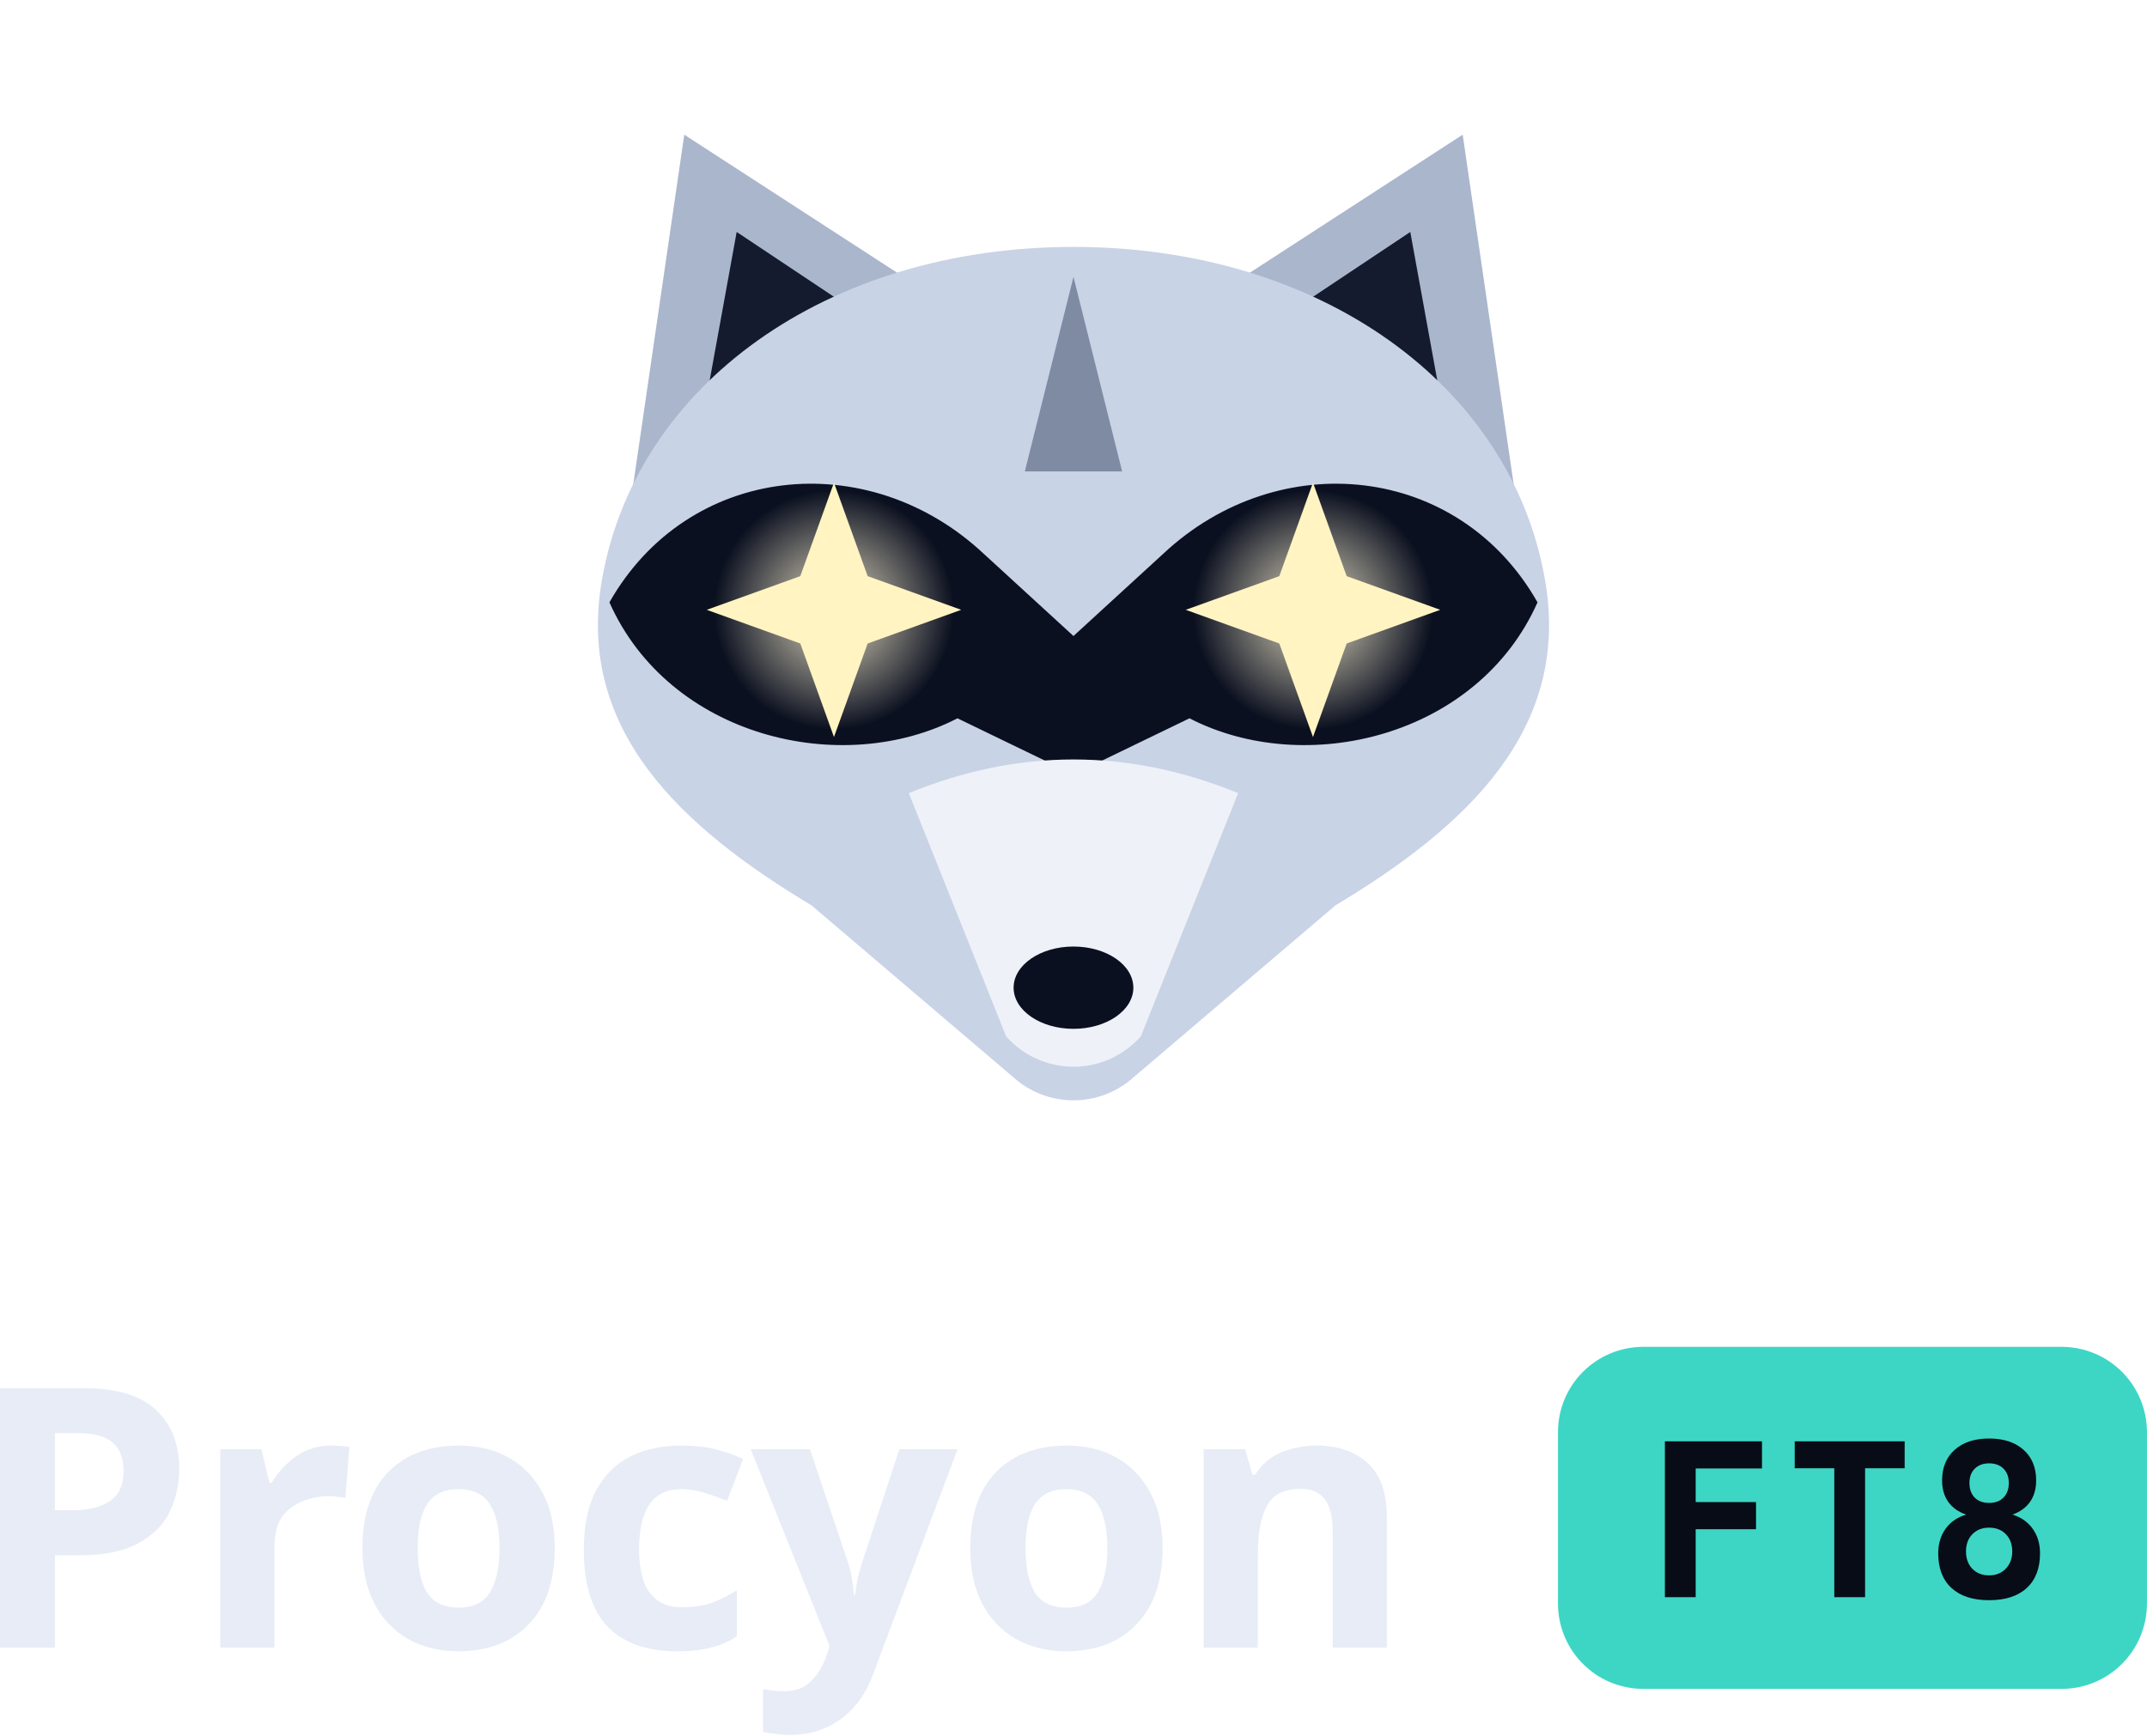
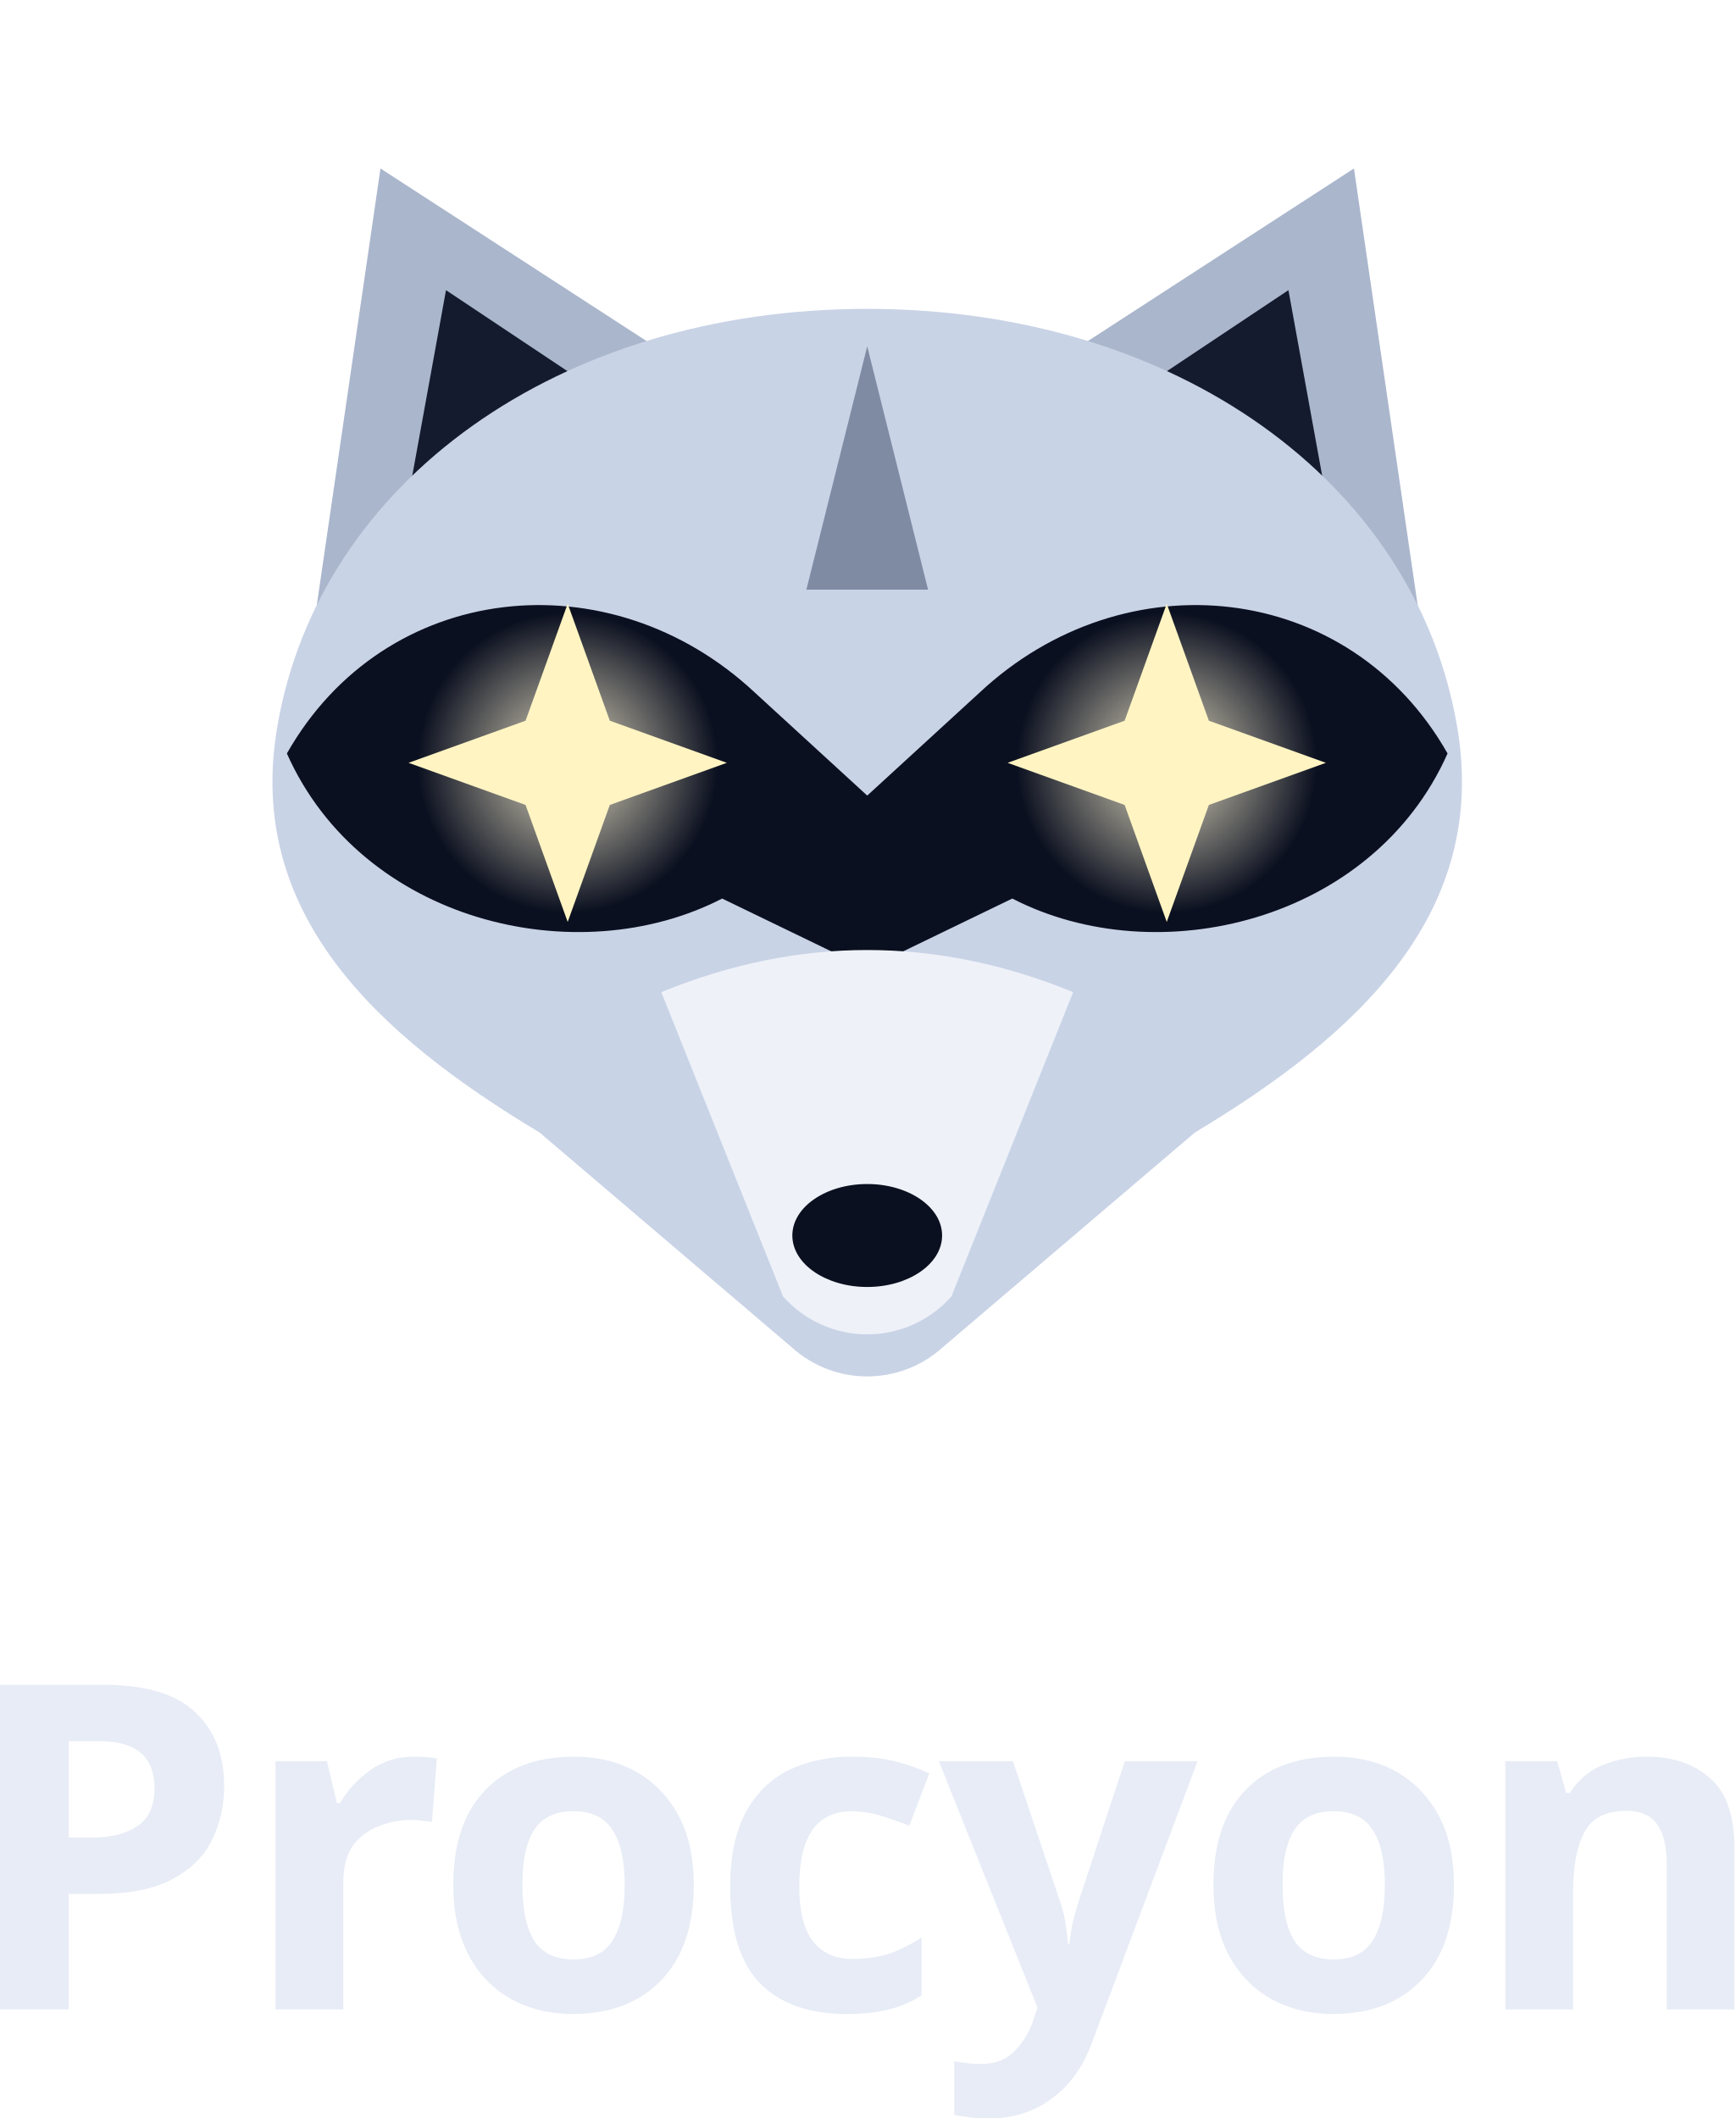
- <svg xmlns="http://www.w3.org/2000/svg" viewBox="0 0 1004 812" version="1.1" id="svg47">
-   <defs id="defs51" />
-   <g transform="matrix(17.5,0,0,17.5,221.99,0)" id="g37">
+ <svg xmlns="http://www.w3.org/2000/svg" viewBox="0 0 649 792" version="1.1" id="svg43">
+   <defs id="defs47" />
+   <g transform="matrix(17.5,0,0,17.5,44.27,0)" id="g37">
    <defs id="defs9">
      <radialGradient id="glow" cx="0.5" cy="0.5" r="0.5">
        <stop offset="0" stop-color="#fff6d6" stop-opacity=".9" id="stop4" />
        <stop offset="1" stop-color="#fff6d6" stop-opacity="0" id="stop6" />
      </radialGradient>
    </defs>
    <path d="M 4.2,13.2 5.6,3.6 13,8.4 Z" fill="#aab6cc" id="path11" />
    <path d="M 27.8,13.2 26.4,3.6 19,8.4 Z" fill="#aab6cc" id="path13" />
    <path d="M 6.2,10.6 7,6.2 10.6,8.6 Z" fill="#141b2e" id="path15" />
    <path d="M 25.8,10.6 25,6.2 21.4,8.6 Z" fill="#141b2e" id="path17" />
    <path d="m 16,6.6 c 6.6,0 11.7,3.7 12.6,8.9 0.7,4 -2.1,6.6 -5.6,8.7 l -5.4,4.6 a 2.4,2.4 0 0 1 -3.2,0 L 9,24.2 C 5.5,22.1 2.7,19.5 3.4,15.5 4.3,10.3 9.4,6.6 16,6.6 Z" fill="#c9d3e6" id="path19" />
    <path d="m 16,7.4 -1.3,5.2 h 2.6 z" fill="#7f8ba3" id="path21" />
    <path d="m 3.6,16.1 c 2.1,-3.7 6.9,-4.2 10,-1.3 L 16,17 18.4,14.8 c 3.1,-2.9 7.9,-2.4 10,1.3 -1.6,3.6 -6.2,4.7 -9.3,3.1 L 16,20.7 12.9,19.2 C 9.8,20.8 5.2,19.7 3.6,16.1 Z" fill="#0b1020" id="path23" />
    <path d="m 11.6,21.2 q 4.4,-1.8 8.8,0 l -2.6,6.5 a 2.4,2.4 0 0 1 -3.6,0 z" fill="#eef2f8" id="path25" />
    <path id="ellipse27" style="fill:#0b1020" d="M 17.6,26.4 A 1.6,1.1 0 0 1 16,27.5 1.6,1.1 0 0 1 14.4,26.4 1.6,1.1 0 0 1 16,25.3 1.6,1.1 0 0 1 17.6,26.4 Z" />
    <path id="circle29" style="fill:url(#glow)" d="m 12.8,16.3 a 3.2,3.2 0 0 1 -3.2,3.2 3.2,3.2 0 0 1 -3.2,-3.2 3.2,3.2 0 0 1 3.2,-3.2 3.2,3.2 0 0 1 3.2,3.2 z" />
    <path id="circle31" style="fill:url(#glow)" d="m 25.6,16.3 a 3.2,3.2 0 0 1 -3.2,3.2 3.2,3.2 0 0 1 -3.2,-3.2 3.2,3.2 0 0 1 3.2,-3.2 3.2,3.2 0 0 1 3.2,3.2 z" />
    <path d="m 9.6,12.9 0.9,2.5 2.5,0.9 -2.5,0.9 -0.9,2.5 -0.9,-2.5 -2.5,-0.9 2.5,-0.9 z" fill="#fff4c2" id="path33" />
    <path d="m 22.4,12.9 0.9,2.5 2.5,0.9 -2.5,0.9 -0.9,2.5 -0.9,-2.5 -2.5,-0.9 2.5,-0.9 z" fill="#fff4c2" id="path35" />
  </g>
-   <g transform="translate(0,580)" id="g45">
+   <g transform="translate(0,560.7)" id="g41">
    <g aria-label="Procyon" id="text39" style="font-weight:700;font-size:170px;font-family:'Noto Sans';letter-spacing:-1.7;fill:#e7ecf6">
-       <path d="m 38.76,69.32 q 23.46,0 34.17,10.2 10.88,10.03 10.88,27.71 0,10.54 -4.42,19.89 -4.42,9.18 -14.79,14.79 -10.2,5.61 -27.88,5.61 H 25.67 V 190.7 H -1.9073486e-7 V 69.32 Z m -1.36,21.08 H 25.67 V 126.44 h 8.5 q 10.88,0 17.17,-4.25 6.46,-4.42 6.46,-14.11 0,-17.68 -20.4,-17.68 z" id="path56" />
-       <path d="m 154.87,96.18 q 1.87,0 4.42,0.17 2.55,0.17 4.08,0.51 l -1.87,23.8 q -1.19,-0.34 -3.57,-0.51 -2.21,-0.34 -3.91,-0.34 -6.46,0 -12.41,2.38 -5.95,2.21 -9.69,7.31 -3.57,5.1 -3.57,13.94 v 47.26 h -25.33 V 97.88 h 19.21 l 3.74,15.64 h 1.19 q 4.08,-7.14 11.22,-12.24 7.14,-5.1 16.49,-5.1 z" id="path58" />
-       <path d="m 259.42,144.12 q 0,23.12 -12.24,35.7 -12.07,12.58 -32.98,12.58 -12.92,0 -23.12,-5.61 -10.03,-5.61 -15.81,-16.32 -5.78,-10.88 -5.78,-26.35 0,-23.12 12.07,-35.53 12.07,-12.41 33.15,-12.41 13.09,0 23.12,5.61 10.03,5.61 15.81,16.32 5.78,10.54 5.78,26.01 z m -64.09,0 q 0,13.77 4.42,20.91 4.59,6.97 14.79,6.97 10.03,0 14.45,-6.97 4.59,-7.14 4.59,-20.91 0,-13.77 -4.59,-20.57 -4.42,-6.97 -14.62,-6.97 -10.03,0 -14.62,6.97 -4.42,6.8 -4.42,20.57 z" id="path60" />
-       <path d="m 316.37,192.4 q -20.74,0 -32.13,-11.39 -11.22,-11.56 -11.22,-36.21 0,-17 5.78,-27.71 5.78,-10.71 15.98,-15.81 10.37,-5.1 23.8,-5.1 9.52,0 16.49,1.87 7.14,1.87 12.41,4.42 l -7.48,19.55 q -5.95,-2.38 -11.22,-3.91 -5.1,-1.53 -10.2,-1.53 -19.72,0 -19.72,28.05 0,13.94 5.1,20.57 5.27,6.63 14.62,6.63 7.99,0 14.11,-2.04 6.12,-2.21 11.9,-5.95 v 21.59 q -5.78,3.74 -12.24,5.27 -6.29,1.7 -15.98,1.7 z" id="path62" />
-       <path d="m 351.05,97.88 h 27.71 l 17.51,52.19 q 1.36,3.74 2.04,7.82 0.68,3.91 1.02,8.33 h 0.51 q 0.51,-4.42 1.36,-8.33 1.02,-4.08 2.21,-7.82 l 17.17,-52.19 h 27.2 L 408.51,202.6 q -5.27,14.45 -15.47,21.59 -10.03,7.31 -23.29,7.31 -4.25,0 -7.48,-0.51 -3.06,-0.34 -5.44,-0.85 v -20.06 q 1.87,0.34 4.42,0.68 2.72,0.34 5.61,0.34 7.99,0 12.58,-4.93 4.76,-4.76 6.97,-11.56 l 1.53,-4.59 z" id="path64" />
-       <path d="m 543.66,144.12 q 0,23.12 -12.24,35.7 -12.07,12.58 -32.98,12.58 -12.92,0 -23.12,-5.61 -10.03,-5.61 -15.81,-16.32 -5.78,-10.88 -5.78,-26.35 0,-23.12 12.07,-35.53 12.07,-12.41 33.15,-12.41 13.09,0 23.12,5.61 10.03,5.61 15.81,16.32 5.78,10.54 5.78,26.01 z m -64.09,0 q 0,13.77 4.42,20.91 4.59,6.97 14.79,6.97 10.03,0 14.45,-6.97 4.59,-7.14 4.59,-20.91 0,-13.77 -4.59,-20.57 -4.42,-6.97 -14.62,-6.97 -10.03,0 -14.62,6.97 -4.42,6.8 -4.42,20.57 z" id="path66" />
-       <path d="m 615.57,96.18 q 14.96,0 23.97,8.16 9.01,7.99 9.01,25.84 v 60.52 h -25.33 v -54.23 q 0,-10.03 -3.57,-14.96 -3.57,-5.1 -11.39,-5.1 -11.56,0 -15.81,7.99 -4.25,7.82 -4.25,22.61 v 43.69 h -25.33 V 97.88 h 19.38 l 3.4,11.9 h 1.36 q 4.42,-7.14 12.07,-10.37 7.82,-3.23 16.49,-3.23 z" id="path68" />
-     </g>
-     <path id="rect41" style="fill:#3dd6c4" d="m 768.55,50 h 195.43 c 22.16,0 40,17.84 40,40 v 80 c 0,22.16 -17.84,40 -40,40 H 768.55 c -22.16,0 -40,-17.84 -40,-40 V 90 c 0,-22.16 17.84,-40 40,-40 z" />
-     <g aria-label="FT8" id="text43" style="font-weight:700;font-size:100px;font-family:'DejaVu Sans Mono';letter-spacing:5;fill:#080c17">
-       <path d="m 823.957,106.895 h -31.006 v 15.723 h 28.223 v 12.695 h -28.223 v 31.787 h -14.404 V 94.2 h 45.41 z" id="path72" />
-       <path d="m 872.17,167.1 h -14.404 V 106.797 H 839.26 V 94.2 h 51.416 v 12.598 h -18.506 z" id="path74" />
-       <path d="m 930.148,134.58 q -4.834,0 -7.812,3.076 -2.979,3.027 -2.979,8.057 0,5.029 2.979,8.105 2.979,3.076 7.812,3.076 4.834,0 7.812,-3.125 3.027,-3.125 3.027,-8.057 0,-5.029 -2.979,-8.057 -2.979,-3.076 -7.861,-3.076 z m -10.693,-6.104 q -5.518,-1.904 -8.398,-5.957 -2.881,-4.102 -2.881,-10.01 0,-9.082 5.908,-14.355 5.908,-5.273 16.064,-5.273 10.205,0 16.113,5.273 5.908,5.273 5.908,14.355 0,5.859 -2.832,9.961 -2.832,4.053 -8.252,6.006 6.055,1.855 9.473,6.641 3.418,4.785 3.418,11.475 0,10.498 -6.201,16.211 -6.201,5.713 -17.627,5.713 -11.377,0 -17.578,-5.713 -6.201,-5.713 -6.201,-16.211 0,-6.738 3.467,-11.523 3.467,-4.785 9.619,-6.592 z m 1.514,-14.795 q 0,4.297 2.441,6.836 2.49,2.49 6.738,2.49 4.297,0 6.738,-2.49 2.49,-2.539 2.49,-6.836 0,-4.248 -2.49,-6.689 -2.441,-2.49 -6.738,-2.49 -4.199,0 -6.689,2.49 -2.49,2.49 -2.49,6.689 z" id="path76" />
+       <path d="m 38.76,69.32 q 23.46,0 34.17,10.2 10.88,10.03 10.88,27.71 0,10.54 -4.42,19.89 -4.42,9.18 -14.79,14.79 -10.2,5.61 -27.88,5.61 H 25.67 V 190.7 H -1.9073486e-7 V 69.32 Z m -1.36,21.08 H 25.67 V 126.44 h 8.5 q 10.88,0 17.17,-4.25 6.46,-4.42 6.46,-14.11 0,-17.68 -20.4,-17.68 z" id="path52" />
+       <path d="m 154.87,96.18 q 1.87,0 4.42,0.17 2.55,0.17 4.08,0.51 l -1.87,23.8 q -1.19,-0.34 -3.57,-0.51 -2.21,-0.34 -3.91,-0.34 -6.46,0 -12.41,2.38 -5.95,2.21 -9.69,7.31 -3.57,5.1 -3.57,13.94 v 47.26 h -25.33 V 97.88 h 19.21 l 3.74,15.64 h 1.19 q 4.08,-7.14 11.22,-12.24 7.14,-5.1 16.49,-5.1 z" id="path54" />
+       <path d="m 259.42,144.12 q 0,23.12 -12.24,35.7 -12.07,12.58 -32.98,12.58 -12.92,0 -23.12,-5.61 -10.03,-5.61 -15.81,-16.32 -5.78,-10.88 -5.78,-26.35 0,-23.12 12.07,-35.53 12.07,-12.41 33.15,-12.41 13.09,0 23.12,5.61 10.03,5.61 15.81,16.32 5.78,10.54 5.78,26.01 z m -64.09,0 q 0,13.77 4.42,20.91 4.59,6.97 14.79,6.97 10.03,0 14.45,-6.97 4.59,-7.14 4.59,-20.91 0,-13.77 -4.59,-20.57 -4.42,-6.97 -14.62,-6.97 -10.03,0 -14.62,6.97 -4.42,6.8 -4.42,20.57 z" id="path56" />
+       <path d="m 316.37,192.4 q -20.74,0 -32.13,-11.39 -11.22,-11.56 -11.22,-36.21 0,-17 5.78,-27.71 5.78,-10.71 15.98,-15.81 10.37,-5.1 23.8,-5.1 9.52,0 16.49,1.87 7.14,1.87 12.41,4.42 l -7.48,19.55 q -5.95,-2.38 -11.22,-3.91 -5.1,-1.53 -10.2,-1.53 -19.72,0 -19.72,28.05 0,13.94 5.1,20.57 5.27,6.63 14.62,6.63 7.99,0 14.11,-2.04 6.12,-2.21 11.9,-5.95 v 21.59 q -5.78,3.74 -12.24,5.27 -6.29,1.7 -15.98,1.7 z" id="path58" />
+       <path d="m 351.05,97.88 h 27.71 l 17.51,52.19 q 1.36,3.74 2.04,7.82 0.68,3.91 1.02,8.33 h 0.51 q 0.51,-4.42 1.36,-8.33 1.02,-4.08 2.21,-7.82 l 17.17,-52.19 h 27.2 L 408.51,202.6 q -5.27,14.45 -15.47,21.59 -10.03,7.31 -23.29,7.31 -4.25,0 -7.48,-0.51 -3.06,-0.34 -5.44,-0.85 v -20.06 q 1.87,0.34 4.42,0.68 2.72,0.34 5.61,0.34 7.99,0 12.58,-4.93 4.76,-4.76 6.97,-11.56 l 1.53,-4.59 z" id="path60" />
+       <path d="m 543.66,144.12 q 0,23.12 -12.24,35.7 -12.07,12.58 -32.98,12.58 -12.92,0 -23.12,-5.61 -10.03,-5.61 -15.81,-16.32 -5.78,-10.88 -5.78,-26.35 0,-23.12 12.07,-35.53 12.07,-12.41 33.15,-12.41 13.09,0 23.12,5.61 10.03,5.61 15.81,16.32 5.78,10.54 5.78,26.01 z m -64.09,0 q 0,13.77 4.42,20.91 4.59,6.97 14.79,6.97 10.03,0 14.45,-6.97 4.59,-7.14 4.59,-20.91 0,-13.77 -4.59,-20.57 -4.42,-6.97 -14.62,-6.97 -10.03,0 -14.62,6.97 -4.42,6.8 -4.42,20.57 z" id="path62" />
+       <path d="m 615.57,96.18 q 14.96,0 23.97,8.16 9.01,7.99 9.01,25.84 v 60.52 h -25.33 v -54.23 q 0,-10.03 -3.57,-14.96 -3.57,-5.1 -11.39,-5.1 -11.56,0 -15.81,7.99 -4.25,7.82 -4.25,22.61 v 43.69 h -25.33 V 97.88 h 19.38 l 3.4,11.9 h 1.36 q 4.42,-7.14 12.07,-10.37 7.82,-3.23 16.49,-3.23 z" id="path64" />
    </g>
  </g>
</svg>
